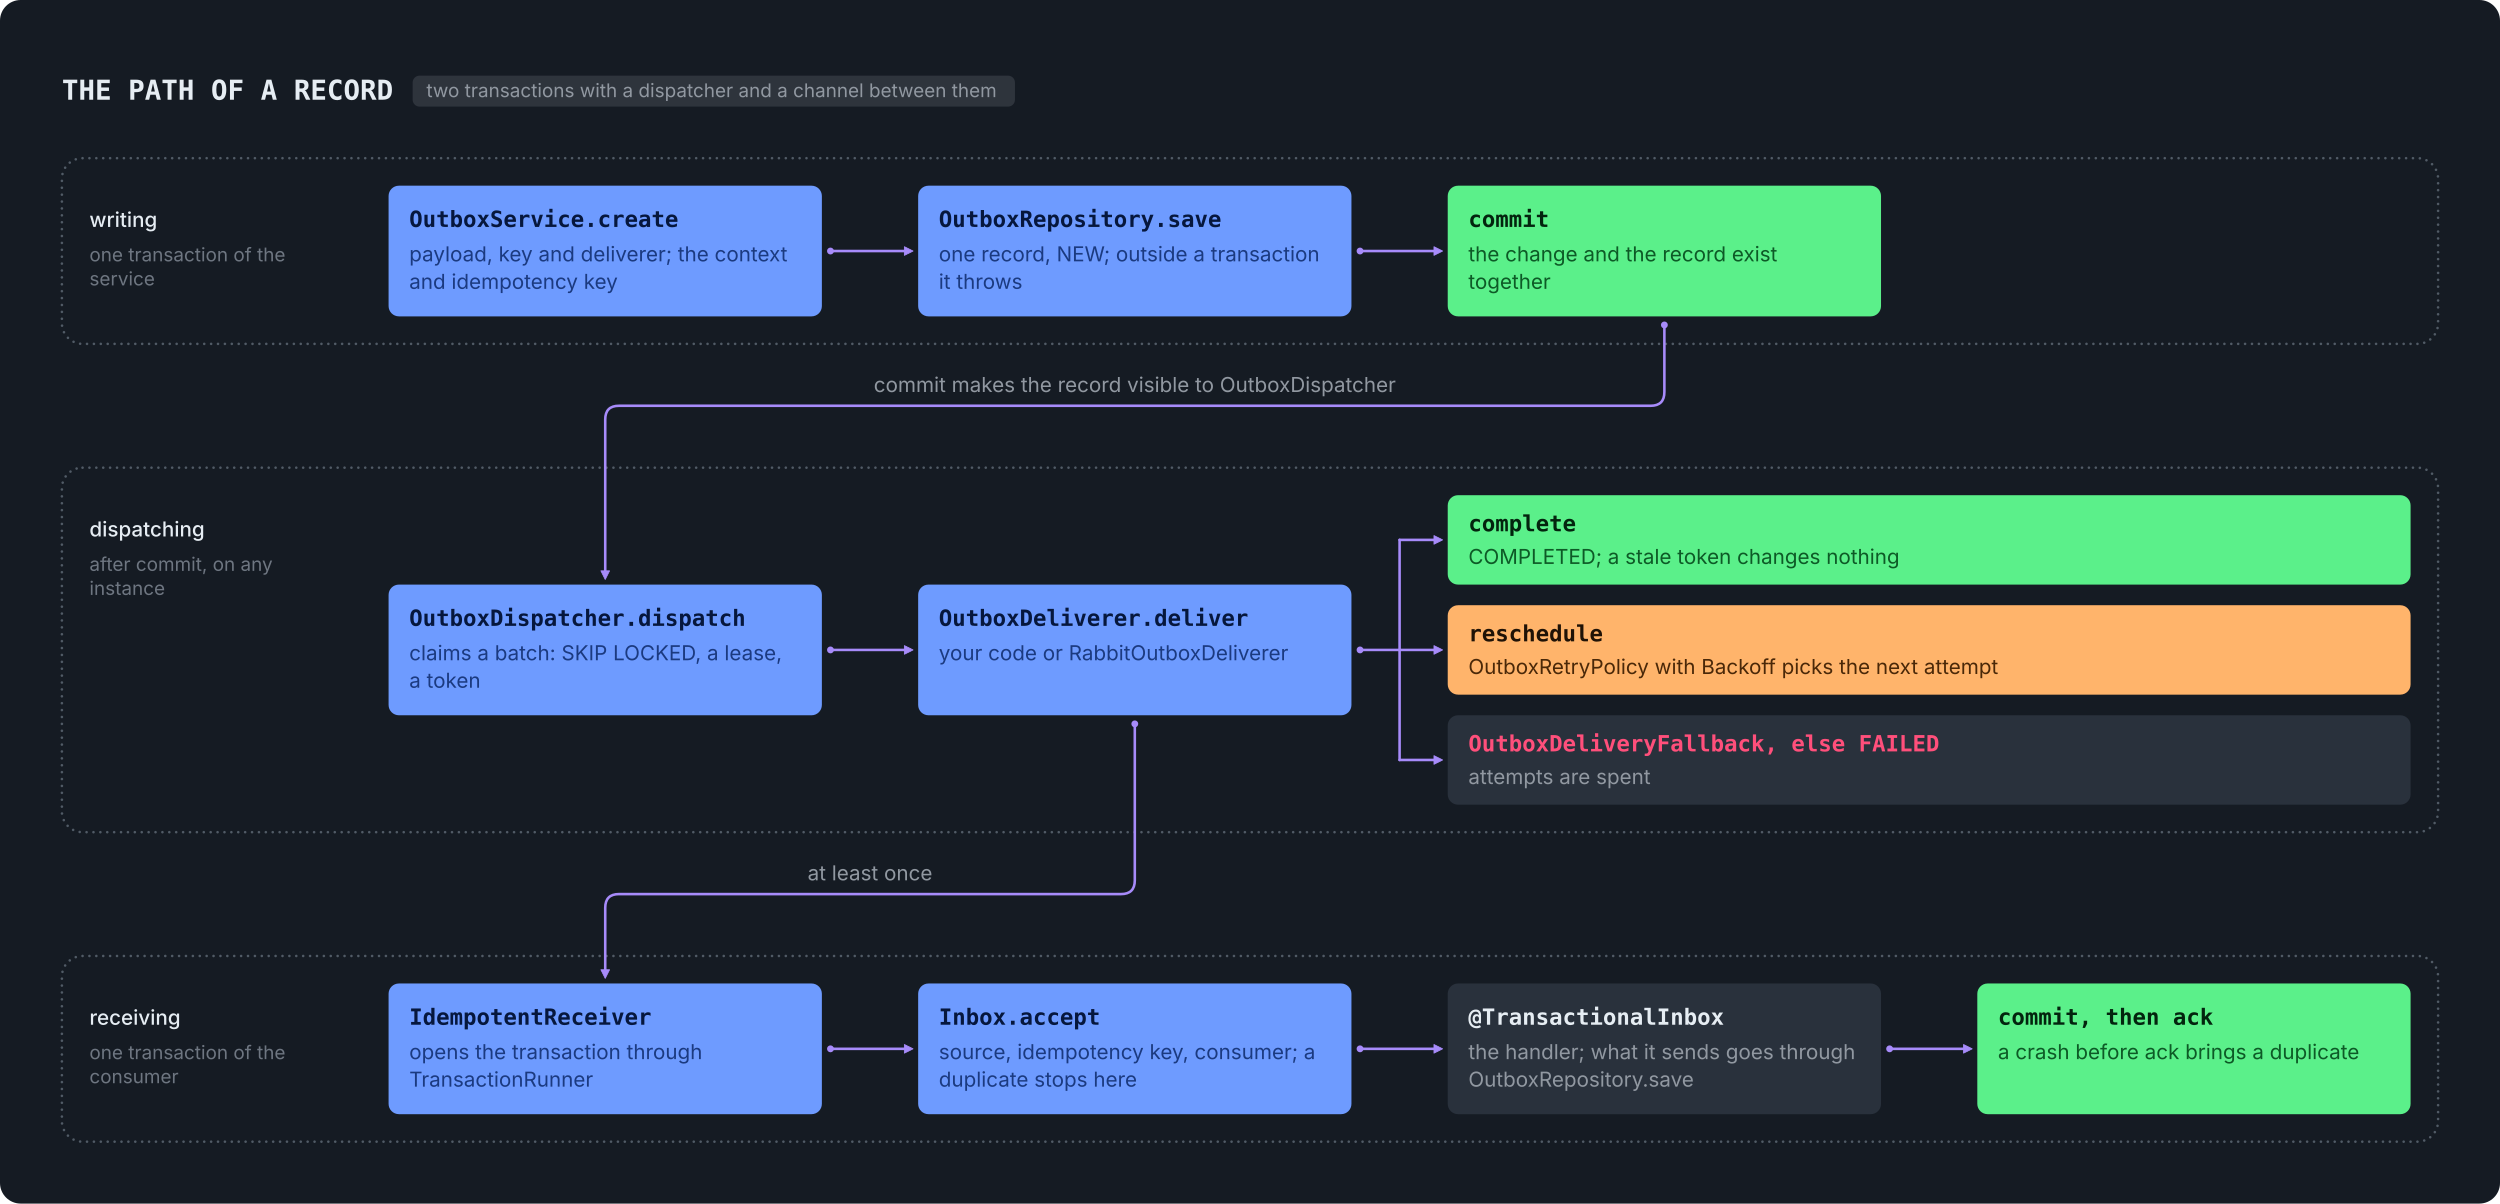
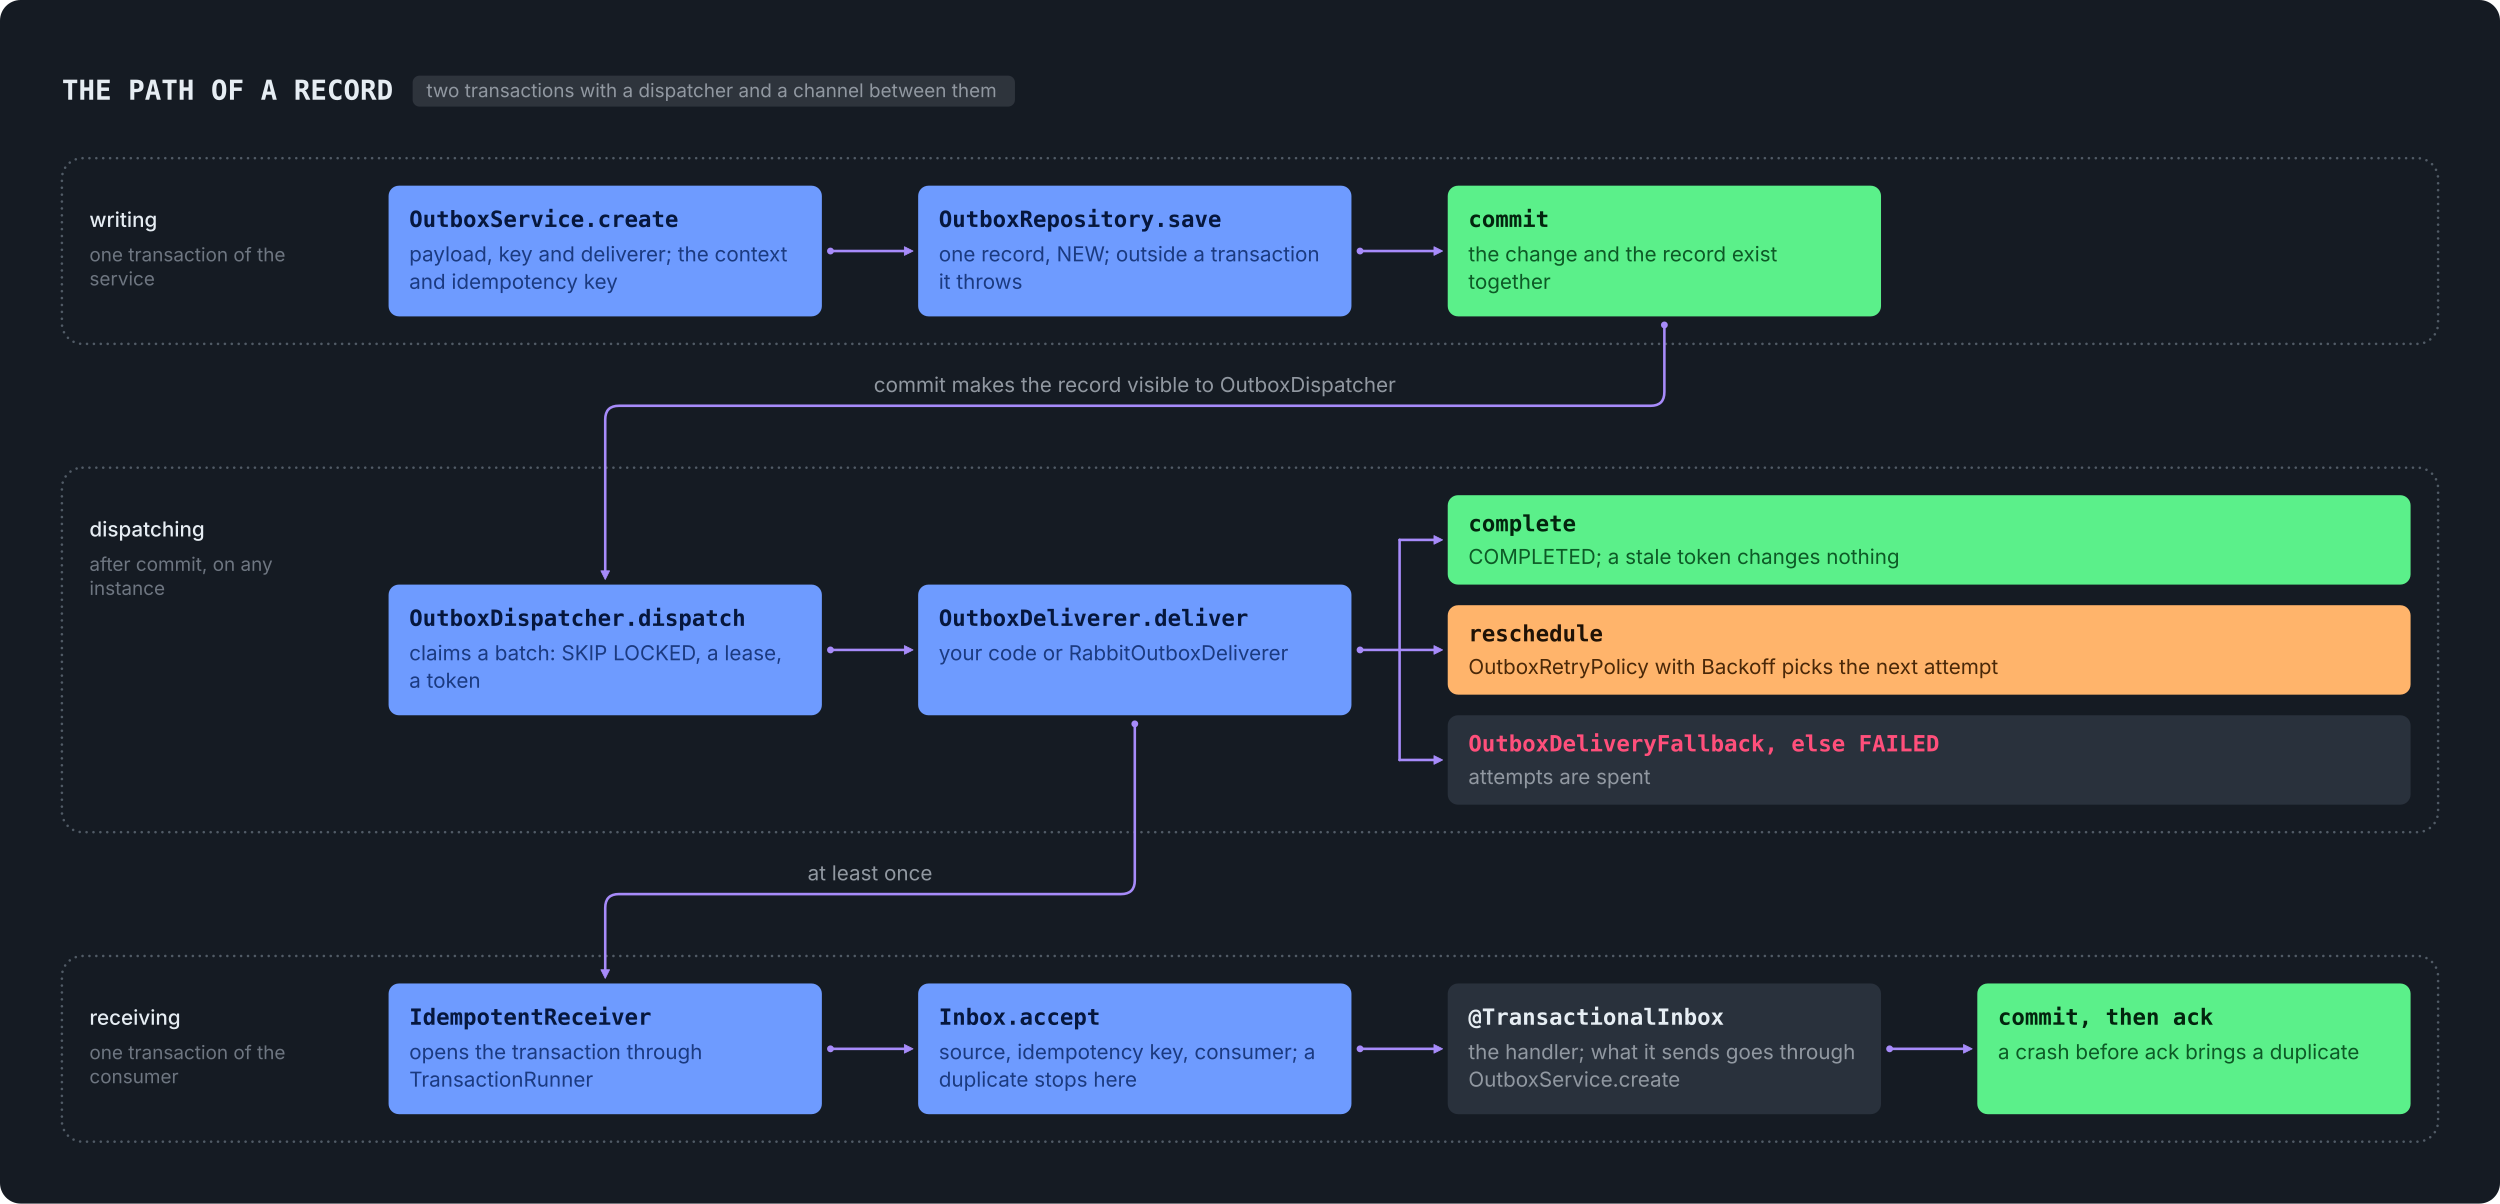
<svg xmlns="http://www.w3.org/2000/svg" viewBox="0 0 1454 700" width="1454" height="700" role="img">
  <rect width="1454" height="700" rx="12" fill="#151B23" />
  <g transform="translate(12,12)">
    <text x="24.0" y="46.0" font-family="ui-monospace, SFMono-Regular, 'SF Mono', Menlo, Consolas, monospace" font-size="16" font-weight="600" fill="#E6EDF3" text-anchor="start">THE PATH OF A RECORD</text>
    <rect x="228.0" y="32.0" width="350.3" height="18" rx="4" fill="#9198A1" fill-opacity="0.2" />
    <text x="236.0" y="44.5" font-family="-apple-system, BlinkMacSystemFont, 'Segoe UI', Inter, Helvetica, Arial, sans-serif" font-size="11" font-weight="400" fill="#9198A1" text-anchor="start">two transactions with a dispatcher and a channel between them</text>
    <rect x="24" y="80" width="1382" height="108" rx="12" fill="none" stroke="#515B66" stroke-width="1.5" stroke-linecap="round" stroke-dasharray="0.01 4" />
    <text x="40.0" y="120.0" font-family="-apple-system, BlinkMacSystemFont, 'Segoe UI', Inter, Helvetica, Arial, sans-serif" font-size="12" font-weight="500" fill="#E6EDF3" text-anchor="start">writing</text>
    <text x="40.0" y="140.0" font-family="-apple-system, BlinkMacSystemFont, 'Segoe UI', Inter, Helvetica, Arial, sans-serif" font-size="11" font-weight="400" fill="#6E7681" text-anchor="start">one transaction of the</text>
    <text x="40.0" y="154.0" font-family="-apple-system, BlinkMacSystemFont, 'Segoe UI', Inter, Helvetica, Arial, sans-serif" font-size="11" font-weight="400" fill="#6E7681" text-anchor="start">service</text>
    <rect x="24" y="260" width="1382" height="212" rx="12" fill="none" stroke="#515B66" stroke-width="1.5" stroke-linecap="round" stroke-dasharray="0.01 4" />
    <text x="40.0" y="300.0" font-family="-apple-system, BlinkMacSystemFont, 'Segoe UI', Inter, Helvetica, Arial, sans-serif" font-size="12" font-weight="500" fill="#E6EDF3" text-anchor="start">dispatching</text>
    <text x="40.0" y="320.0" font-family="-apple-system, BlinkMacSystemFont, 'Segoe UI', Inter, Helvetica, Arial, sans-serif" font-size="11" font-weight="400" fill="#6E7681" text-anchor="start">after commit, on any</text>
    <text x="40.0" y="334.0" font-family="-apple-system, BlinkMacSystemFont, 'Segoe UI', Inter, Helvetica, Arial, sans-serif" font-size="11" font-weight="400" fill="#6E7681" text-anchor="start">instance</text>
    <rect x="24" y="544" width="1382" height="108" rx="12" fill="none" stroke="#515B66" stroke-width="1.5" stroke-linecap="round" stroke-dasharray="0.01 4" />
    <text x="40.0" y="584.0" font-family="-apple-system, BlinkMacSystemFont, 'Segoe UI', Inter, Helvetica, Arial, sans-serif" font-size="12" font-weight="500" fill="#E6EDF3" text-anchor="start">receiving</text>
    <text x="40.0" y="604.0" font-family="-apple-system, BlinkMacSystemFont, 'Segoe UI', Inter, Helvetica, Arial, sans-serif" font-size="11" font-weight="400" fill="#6E7681" text-anchor="start">one transaction of the</text>
    <text x="40.0" y="618.0" font-family="-apple-system, BlinkMacSystemFont, 'Segoe UI', Inter, Helvetica, Arial, sans-serif" font-size="11" font-weight="400" fill="#6E7681" text-anchor="start">consumer</text>
    <rect x="214.0" y="96.0" width="252.0" height="76.0" rx="6" fill="#6E9BFF" />
    <text x="226.0" y="120.0" font-family="ui-monospace, SFMono-Regular, 'SF Mono', Menlo, Consolas, monospace" font-size="13" font-weight="600" fill="#06173D" text-anchor="start">OutboxService.create</text>
    <text x="226.0" y="140.0" font-family="-apple-system, BlinkMacSystemFont, 'Segoe UI', Inter, Helvetica, Arial, sans-serif" font-size="12" font-weight="400" fill="#1B3A80" text-anchor="start">payload, key and deliverer; the context</text>
    <text x="226.0" y="156.0" font-family="-apple-system, BlinkMacSystemFont, 'Segoe UI', Inter, Helvetica, Arial, sans-serif" font-size="12" font-weight="400" fill="#1B3A80" text-anchor="start">and idempotency key</text>
    <rect x="522.0" y="96.0" width="252.0" height="76.0" rx="6" fill="#6E9BFF" />
    <text x="534.0" y="120.0" font-family="ui-monospace, SFMono-Regular, 'SF Mono', Menlo, Consolas, monospace" font-size="13" font-weight="600" fill="#06173D" text-anchor="start">OutboxRepository.save</text>
    <text x="534.0" y="140.0" font-family="-apple-system, BlinkMacSystemFont, 'Segoe UI', Inter, Helvetica, Arial, sans-serif" font-size="12" font-weight="400" fill="#1B3A80" text-anchor="start">one record, NEW; outside a transaction</text>
    <text x="534.0" y="156.0" font-family="-apple-system, BlinkMacSystemFont, 'Segoe UI', Inter, Helvetica, Arial, sans-serif" font-size="12" font-weight="400" fill="#1B3A80" text-anchor="start">it throws</text>
    <circle cx="471" cy="134.0" r="2" fill="#A78BFA" />
    <path d="M519,134.0 L514.0,136.5 L514.0,131.5 Z" fill="#A78BFA" stroke="#A78BFA" stroke-width="0.5" stroke-linejoin="round" />
    <path d="M471,134.0 L514,134.0" stroke="#A78BFA" stroke-width="1.5" fill="none" stroke-linecap="round" stroke-linejoin="round" />
    <rect x="830.0" y="96.0" width="252.0" height="76.0" rx="6" fill="#5BF08A" />
    <text x="842.0" y="120.0" font-family="ui-monospace, SFMono-Regular, 'SF Mono', Menlo, Consolas, monospace" font-size="13" font-weight="600" fill="#03240E" text-anchor="start">commit</text>
    <text x="842.0" y="140.0" font-family="-apple-system, BlinkMacSystemFont, 'Segoe UI', Inter, Helvetica, Arial, sans-serif" font-size="12" font-weight="400" fill="#0D5A26" text-anchor="start">the change and the record exist</text>
    <text x="842.0" y="156.0" font-family="-apple-system, BlinkMacSystemFont, 'Segoe UI', Inter, Helvetica, Arial, sans-serif" font-size="12" font-weight="400" fill="#0D5A26" text-anchor="start">together</text>
    <circle cx="779" cy="134.0" r="2" fill="#A78BFA" />
    <path d="M827,134.0 L822.0,136.5 L822.0,131.5 Z" fill="#A78BFA" stroke="#A78BFA" stroke-width="0.5" stroke-linejoin="round" />
    <path d="M779,134.0 L822,134.0" stroke="#A78BFA" stroke-width="1.5" fill="none" stroke-linecap="round" stroke-linejoin="round" />
    <rect x="214.0" y="328.0" width="252.0" height="76.0" rx="6" fill="#6E9BFF" />
    <text x="226.0" y="352.0" font-family="ui-monospace, SFMono-Regular, 'SF Mono', Menlo, Consolas, monospace" font-size="13" font-weight="600" fill="#06173D" text-anchor="start">OutboxDispatcher.dispatch</text>
    <text x="226.0" y="372.0" font-family="-apple-system, BlinkMacSystemFont, 'Segoe UI', Inter, Helvetica, Arial, sans-serif" font-size="12" font-weight="400" fill="#1B3A80" text-anchor="start">claims a batch: SKIP LOCKED, a lease,</text>
    <text x="226.0" y="388.0" font-family="-apple-system, BlinkMacSystemFont, 'Segoe UI', Inter, Helvetica, Arial, sans-serif" font-size="12" font-weight="400" fill="#1B3A80" text-anchor="start">a token</text>
    <rect x="522.0" y="328.0" width="252.0" height="76.0" rx="6" fill="#6E9BFF" />
    <text x="534.0" y="352.0" font-family="ui-monospace, SFMono-Regular, 'SF Mono', Menlo, Consolas, monospace" font-size="13" font-weight="600" fill="#06173D" text-anchor="start">OutboxDeliverer.deliver</text>
    <text x="534.0" y="372.0" font-family="-apple-system, BlinkMacSystemFont, 'Segoe UI', Inter, Helvetica, Arial, sans-serif" font-size="12" font-weight="400" fill="#1B3A80" text-anchor="start">your code or RabbitOutboxDeliverer</text>
    <circle cx="471" cy="366.0" r="2" fill="#A78BFA" />
    <path d="M519,366.0 L514.0,368.5 L514.0,363.5 Z" fill="#A78BFA" stroke="#A78BFA" stroke-width="0.5" stroke-linejoin="round" />
    <path d="M471,366.0 L514,366.0" stroke="#A78BFA" stroke-width="1.5" fill="none" stroke-linecap="round" stroke-linejoin="round" />
    <circle cx="779" cy="366.0" r="2" fill="#A78BFA" />
    <path d="M779,366.0 L802.0,366.0" stroke="#A78BFA" stroke-width="1.5" fill="none" stroke-linecap="round" stroke-linejoin="round" />
    <rect x="830.0" y="276.0" width="560.0" height="52.0" rx="6" fill="#5BF08A" />
    <text x="842.0" y="297.0" font-family="ui-monospace, SFMono-Regular, 'SF Mono', Menlo, Consolas, monospace" font-size="13" font-weight="600" fill="#03240E" text-anchor="start">complete</text>
    <text x="842.0" y="316.0" font-family="-apple-system, BlinkMacSystemFont, 'Segoe UI', Inter, Helvetica, Arial, sans-serif" font-size="12" font-weight="400" fill="#0D5A26" text-anchor="start">COMPLETED; a stale token changes nothing</text>
    <path d="M802.0,366.0 L802.0,302.0" stroke="#A78BFA" stroke-width="1.5" fill="none" stroke-linecap="round" stroke-linejoin="round" />
    <path d="M827,302.0 L822.0,304.5 L822.0,299.5 Z" fill="#A78BFA" stroke="#A78BFA" stroke-width="0.5" stroke-linejoin="round" />
    <path d="M802.0,302.0 L822,302.0" stroke="#A78BFA" stroke-width="1.5" fill="none" stroke-linecap="round" stroke-linejoin="round" />
    <rect x="830.0" y="340.0" width="560.0" height="52.0" rx="6" fill="#FFB46B" />
    <text x="842.0" y="361.0" font-family="ui-monospace, SFMono-Regular, 'SF Mono', Menlo, Consolas, monospace" font-size="13" font-weight="600" fill="#1F1206" text-anchor="start">reschedule</text>
    <text x="842.0" y="380.0" font-family="-apple-system, BlinkMacSystemFont, 'Segoe UI', Inter, Helvetica, Arial, sans-serif" font-size="12" font-weight="400" fill="#4A2808" text-anchor="start">OutboxRetryPolicy with Backoff picks the next attempt</text>
    <path d="M802.0,366.0 L802.0,366.0" stroke="#A78BFA" stroke-width="1.5" fill="none" stroke-linecap="round" stroke-linejoin="round" />
    <path d="M827,366.0 L822.0,368.5 L822.0,363.5 Z" fill="#A78BFA" stroke="#A78BFA" stroke-width="0.5" stroke-linejoin="round" />
    <path d="M802.0,366.0 L822,366.0" stroke="#A78BFA" stroke-width="1.5" fill="none" stroke-linecap="round" stroke-linejoin="round" />
    <rect x="830.0" y="404.0" width="560.0" height="52.0" rx="6" fill="#29313C" />
    <text x="842.0" y="425.0" font-family="ui-monospace, SFMono-Regular, 'SF Mono', Menlo, Consolas, monospace" font-size="13" font-weight="600" fill="#FF4F7B" text-anchor="start">OutboxDeliveryFallback, else FAILED</text>
    <text x="842.0" y="444.0" font-family="-apple-system, BlinkMacSystemFont, 'Segoe UI', Inter, Helvetica, Arial, sans-serif" font-size="12" font-weight="400" fill="#9198A1" text-anchor="start">attempts are spent</text>
    <path d="M802.0,366.0 L802.0,430.0" stroke="#A78BFA" stroke-width="1.5" fill="none" stroke-linecap="round" stroke-linejoin="round" />
    <path d="M827,430.0 L822.0,432.5 L822.0,427.5 Z" fill="#A78BFA" stroke="#A78BFA" stroke-width="0.5" stroke-linejoin="round" />
    <path d="M802.0,430.0 L822,430.0" stroke="#A78BFA" stroke-width="1.5" fill="none" stroke-linecap="round" stroke-linejoin="round" />
    <rect x="214.0" y="560.0" width="252.0" height="76.0" rx="6" fill="#6E9BFF" />
    <text x="226.0" y="584.0" font-family="ui-monospace, SFMono-Regular, 'SF Mono', Menlo, Consolas, monospace" font-size="13" font-weight="600" fill="#06173D" text-anchor="start">IdempotentReceiver</text>
    <text x="226.0" y="604.0" font-family="-apple-system, BlinkMacSystemFont, 'Segoe UI', Inter, Helvetica, Arial, sans-serif" font-size="12" font-weight="400" fill="#1B3A80" text-anchor="start">opens the transaction through</text>
    <text x="226.0" y="620.0" font-family="-apple-system, BlinkMacSystemFont, 'Segoe UI', Inter, Helvetica, Arial, sans-serif" font-size="12" font-weight="400" fill="#1B3A80" text-anchor="start">TransactionRunner</text>
    <rect x="522.0" y="560.0" width="252.0" height="76.0" rx="6" fill="#6E9BFF" />
    <text x="534.0" y="584.0" font-family="ui-monospace, SFMono-Regular, 'SF Mono', Menlo, Consolas, monospace" font-size="13" font-weight="600" fill="#06173D" text-anchor="start">Inbox.accept</text>
    <text x="534.0" y="604.0" font-family="-apple-system, BlinkMacSystemFont, 'Segoe UI', Inter, Helvetica, Arial, sans-serif" font-size="12" font-weight="400" fill="#1B3A80" text-anchor="start">source, idempotency key, consumer; a</text>
    <text x="534.0" y="620.0" font-family="-apple-system, BlinkMacSystemFont, 'Segoe UI', Inter, Helvetica, Arial, sans-serif" font-size="12" font-weight="400" fill="#1B3A80" text-anchor="start">duplicate stops here</text>
    <circle cx="471" cy="598.0" r="2" fill="#A78BFA" />
    <path d="M519,598.0 L514.0,600.5 L514.0,595.5 Z" fill="#A78BFA" stroke="#A78BFA" stroke-width="0.5" stroke-linejoin="round" />
    <path d="M471,598.0 L514,598.0" stroke="#A78BFA" stroke-width="1.5" fill="none" stroke-linecap="round" stroke-linejoin="round" />
    <rect x="830.0" y="560.0" width="252.0" height="76.0" rx="6" fill="#29313C" />
    <text x="842.0" y="584.0" font-family="ui-monospace, SFMono-Regular, 'SF Mono', Menlo, Consolas, monospace" font-size="13" font-weight="600" fill="#E6EDF3" text-anchor="start">@TransactionalInbox</text>
    <text x="842.0" y="604.0" font-family="-apple-system, BlinkMacSystemFont, 'Segoe UI', Inter, Helvetica, Arial, sans-serif" font-size="12" font-weight="400" fill="#9198A1" text-anchor="start">the handler; what it sends goes through</text>
-     <text x="842.0" y="620.0" font-family="-apple-system, BlinkMacSystemFont, 'Segoe UI', Inter, Helvetica, Arial, sans-serif" font-size="12" font-weight="400" fill="#9198A1" text-anchor="start">OutboxRepository.save</text>
+     <text x="842.0" y="620.0" font-family="-apple-system, BlinkMacSystemFont, 'Segoe UI', Inter, Helvetica, Arial, sans-serif" font-size="12" font-weight="400" fill="#9198A1" text-anchor="start">OutboxService.create</text>
    <circle cx="779" cy="598.0" r="2" fill="#A78BFA" />
    <path d="M827,598.0 L822.0,600.5 L822.0,595.5 Z" fill="#A78BFA" stroke="#A78BFA" stroke-width="0.5" stroke-linejoin="round" />
    <path d="M779,598.0 L822,598.0" stroke="#A78BFA" stroke-width="1.5" fill="none" stroke-linecap="round" stroke-linejoin="round" />
    <rect x="1138.0" y="560.0" width="252.0" height="76.0" rx="6" fill="#5BF08A" />
    <text x="1150.0" y="584.0" font-family="ui-monospace, SFMono-Regular, 'SF Mono', Menlo, Consolas, monospace" font-size="13" font-weight="600" fill="#03240E" text-anchor="start">commit, then ack</text>
    <text x="1150.0" y="604.0" font-family="-apple-system, BlinkMacSystemFont, 'Segoe UI', Inter, Helvetica, Arial, sans-serif" font-size="12" font-weight="400" fill="#0D5A26" text-anchor="start">a crash before ack brings a duplicate</text>
    <circle cx="1087" cy="598.0" r="2" fill="#A78BFA" />
    <path d="M1135,598.0 L1130.0,600.5 L1130.0,595.5 Z" fill="#A78BFA" stroke="#A78BFA" stroke-width="0.5" stroke-linejoin="round" />
    <path d="M1087,598.0 L1130,598.0" stroke="#A78BFA" stroke-width="1.5" fill="none" stroke-linecap="round" stroke-linejoin="round" />
    <circle cx="956.0" cy="177" r="2" fill="#A78BFA" />
    <path d="M340.0,325.0 L337.5,320.0 L342.5,320.0 Z" fill="#A78BFA" stroke="#A78BFA" stroke-width="0.5" stroke-linejoin="round" />
    <path d="M956.0,177 L956.0,216.0 Q956.0,224.0 948.0,224.0 L348.0,224.0 Q340.0,224.0 340.0,232.0 L340.0,320.0" stroke="#A78BFA" stroke-width="1.5" fill="none" stroke-linecap="round" stroke-linejoin="round" />
    <text x="648.0" y="216.0" font-family="-apple-system, BlinkMacSystemFont, 'Segoe UI', Inter, Helvetica, Arial, sans-serif" font-size="12" font-weight="400" fill="#9198A1" text-anchor="middle">commit makes the record visible to OutboxDispatcher</text>
    <circle cx="648.0" cy="409.0" r="2" fill="#A78BFA" />
    <path d="M340.0,557 L337.5,552.0 L342.5,552.0 Z" fill="#A78BFA" stroke="#A78BFA" stroke-width="0.5" stroke-linejoin="round" />
    <path d="M648.0,409.0 L648.0,500.0 Q648.0,508.0 640.0,508.0 L348.0,508.0 Q340.0,508.0 340.0,516.0 L340.0,552" stroke="#A78BFA" stroke-width="1.5" fill="none" stroke-linecap="round" stroke-linejoin="round" />
    <text x="494.0" y="500.0" font-family="-apple-system, BlinkMacSystemFont, 'Segoe UI', Inter, Helvetica, Arial, sans-serif" font-size="12" font-weight="400" fill="#9198A1" text-anchor="middle">at least once</text>
  </g>
</svg>
